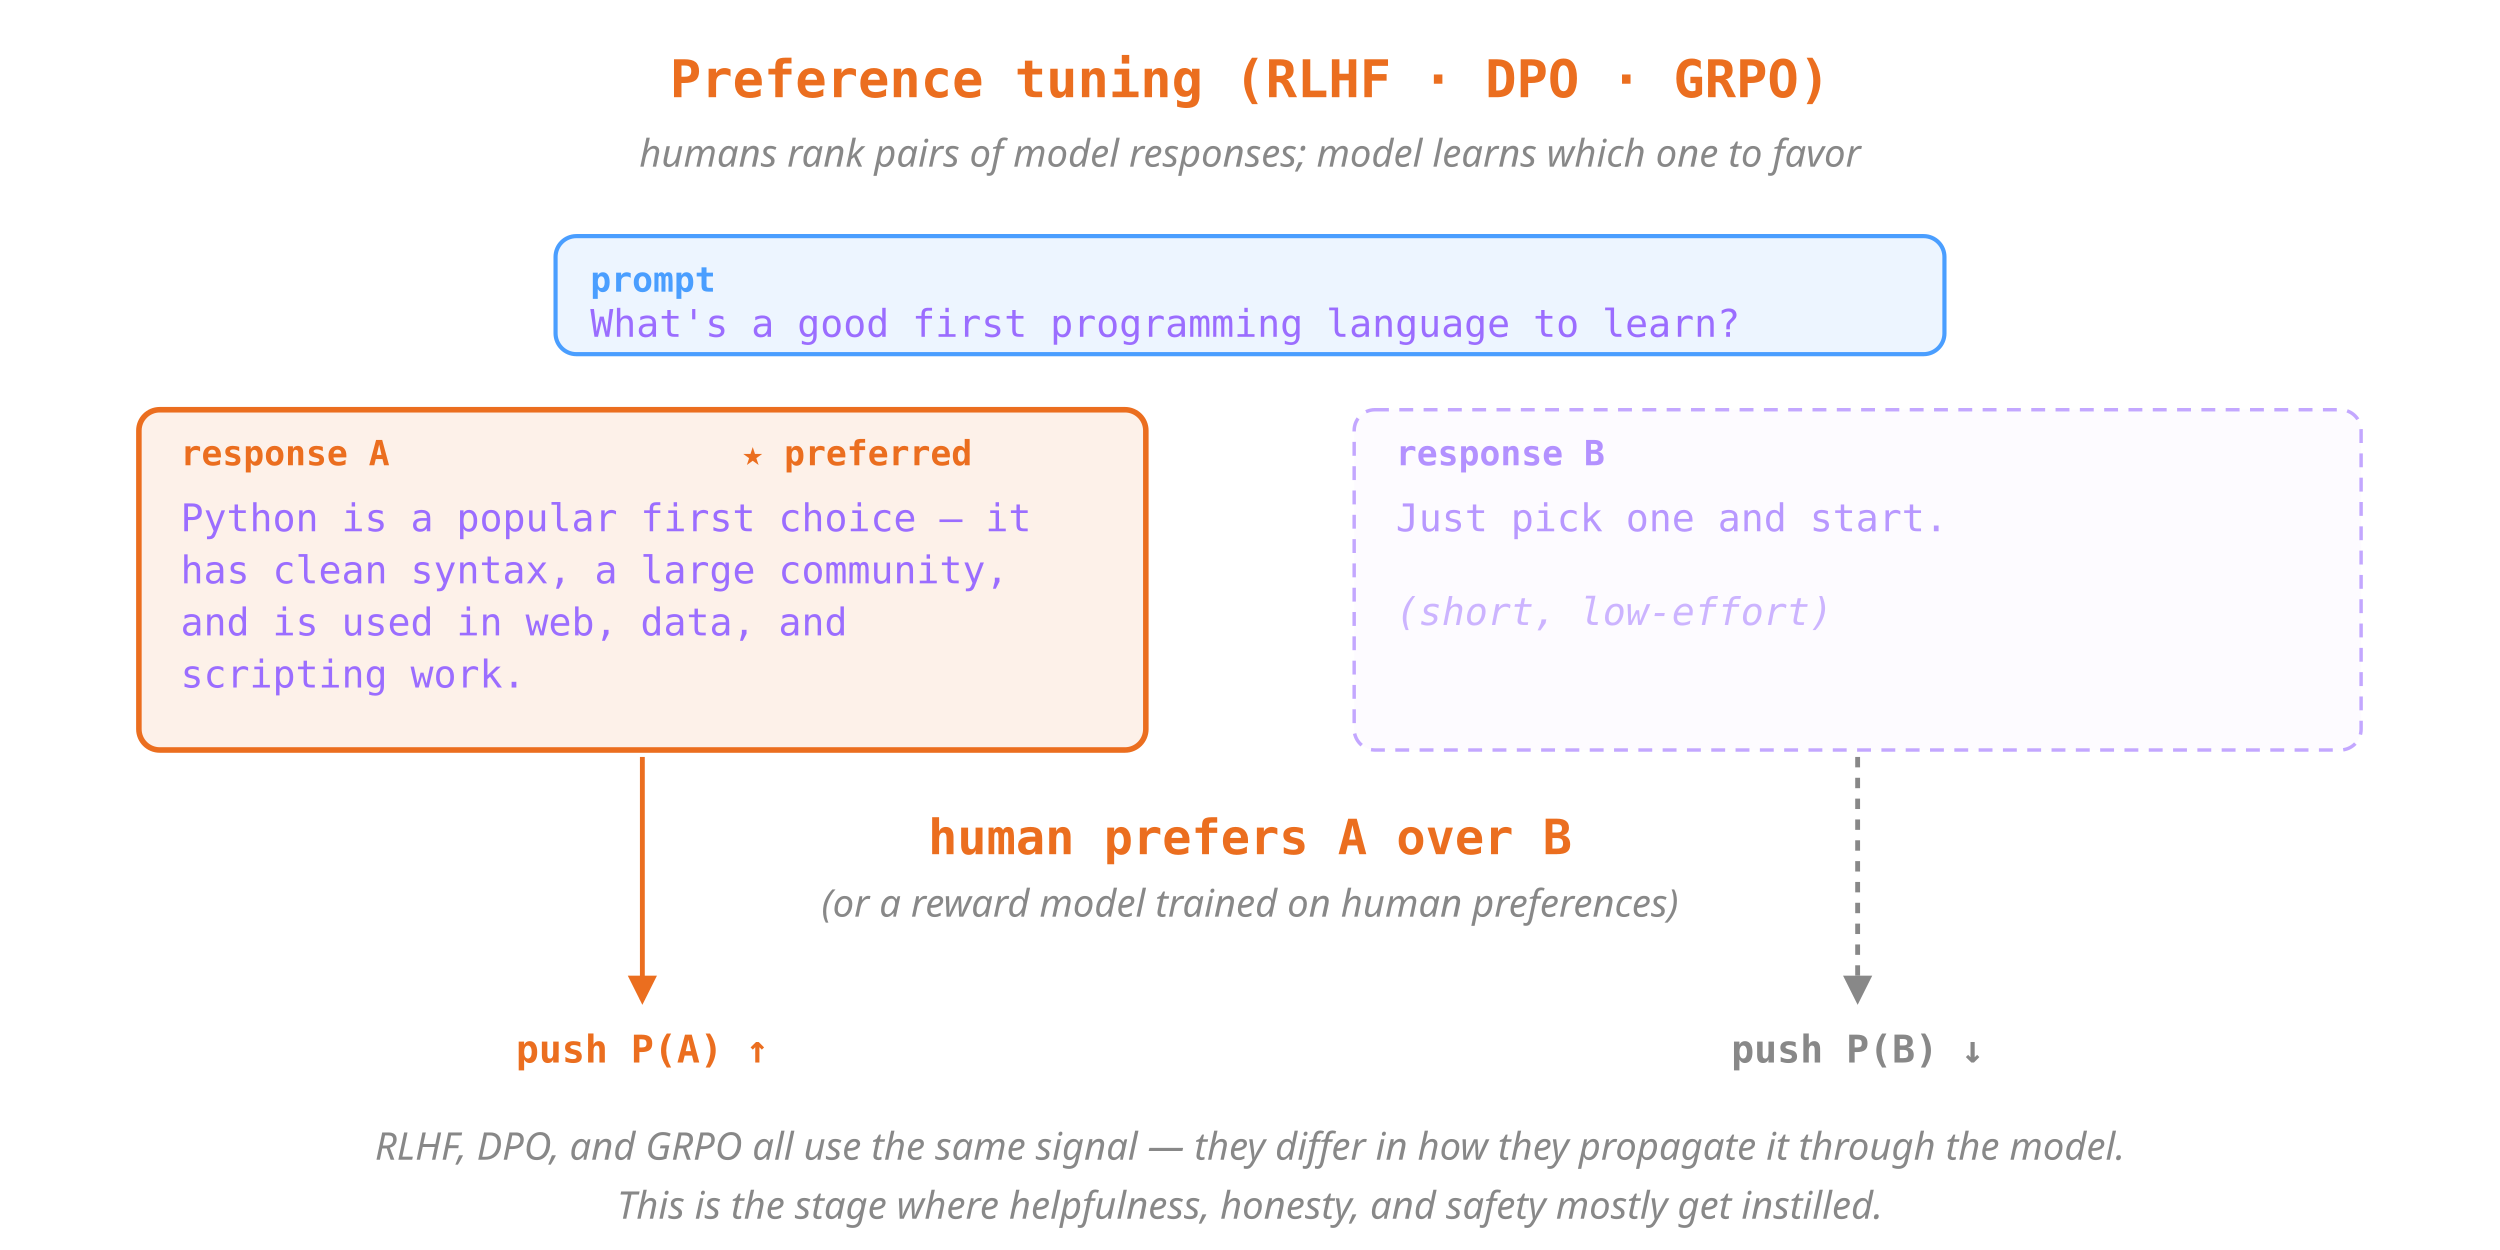
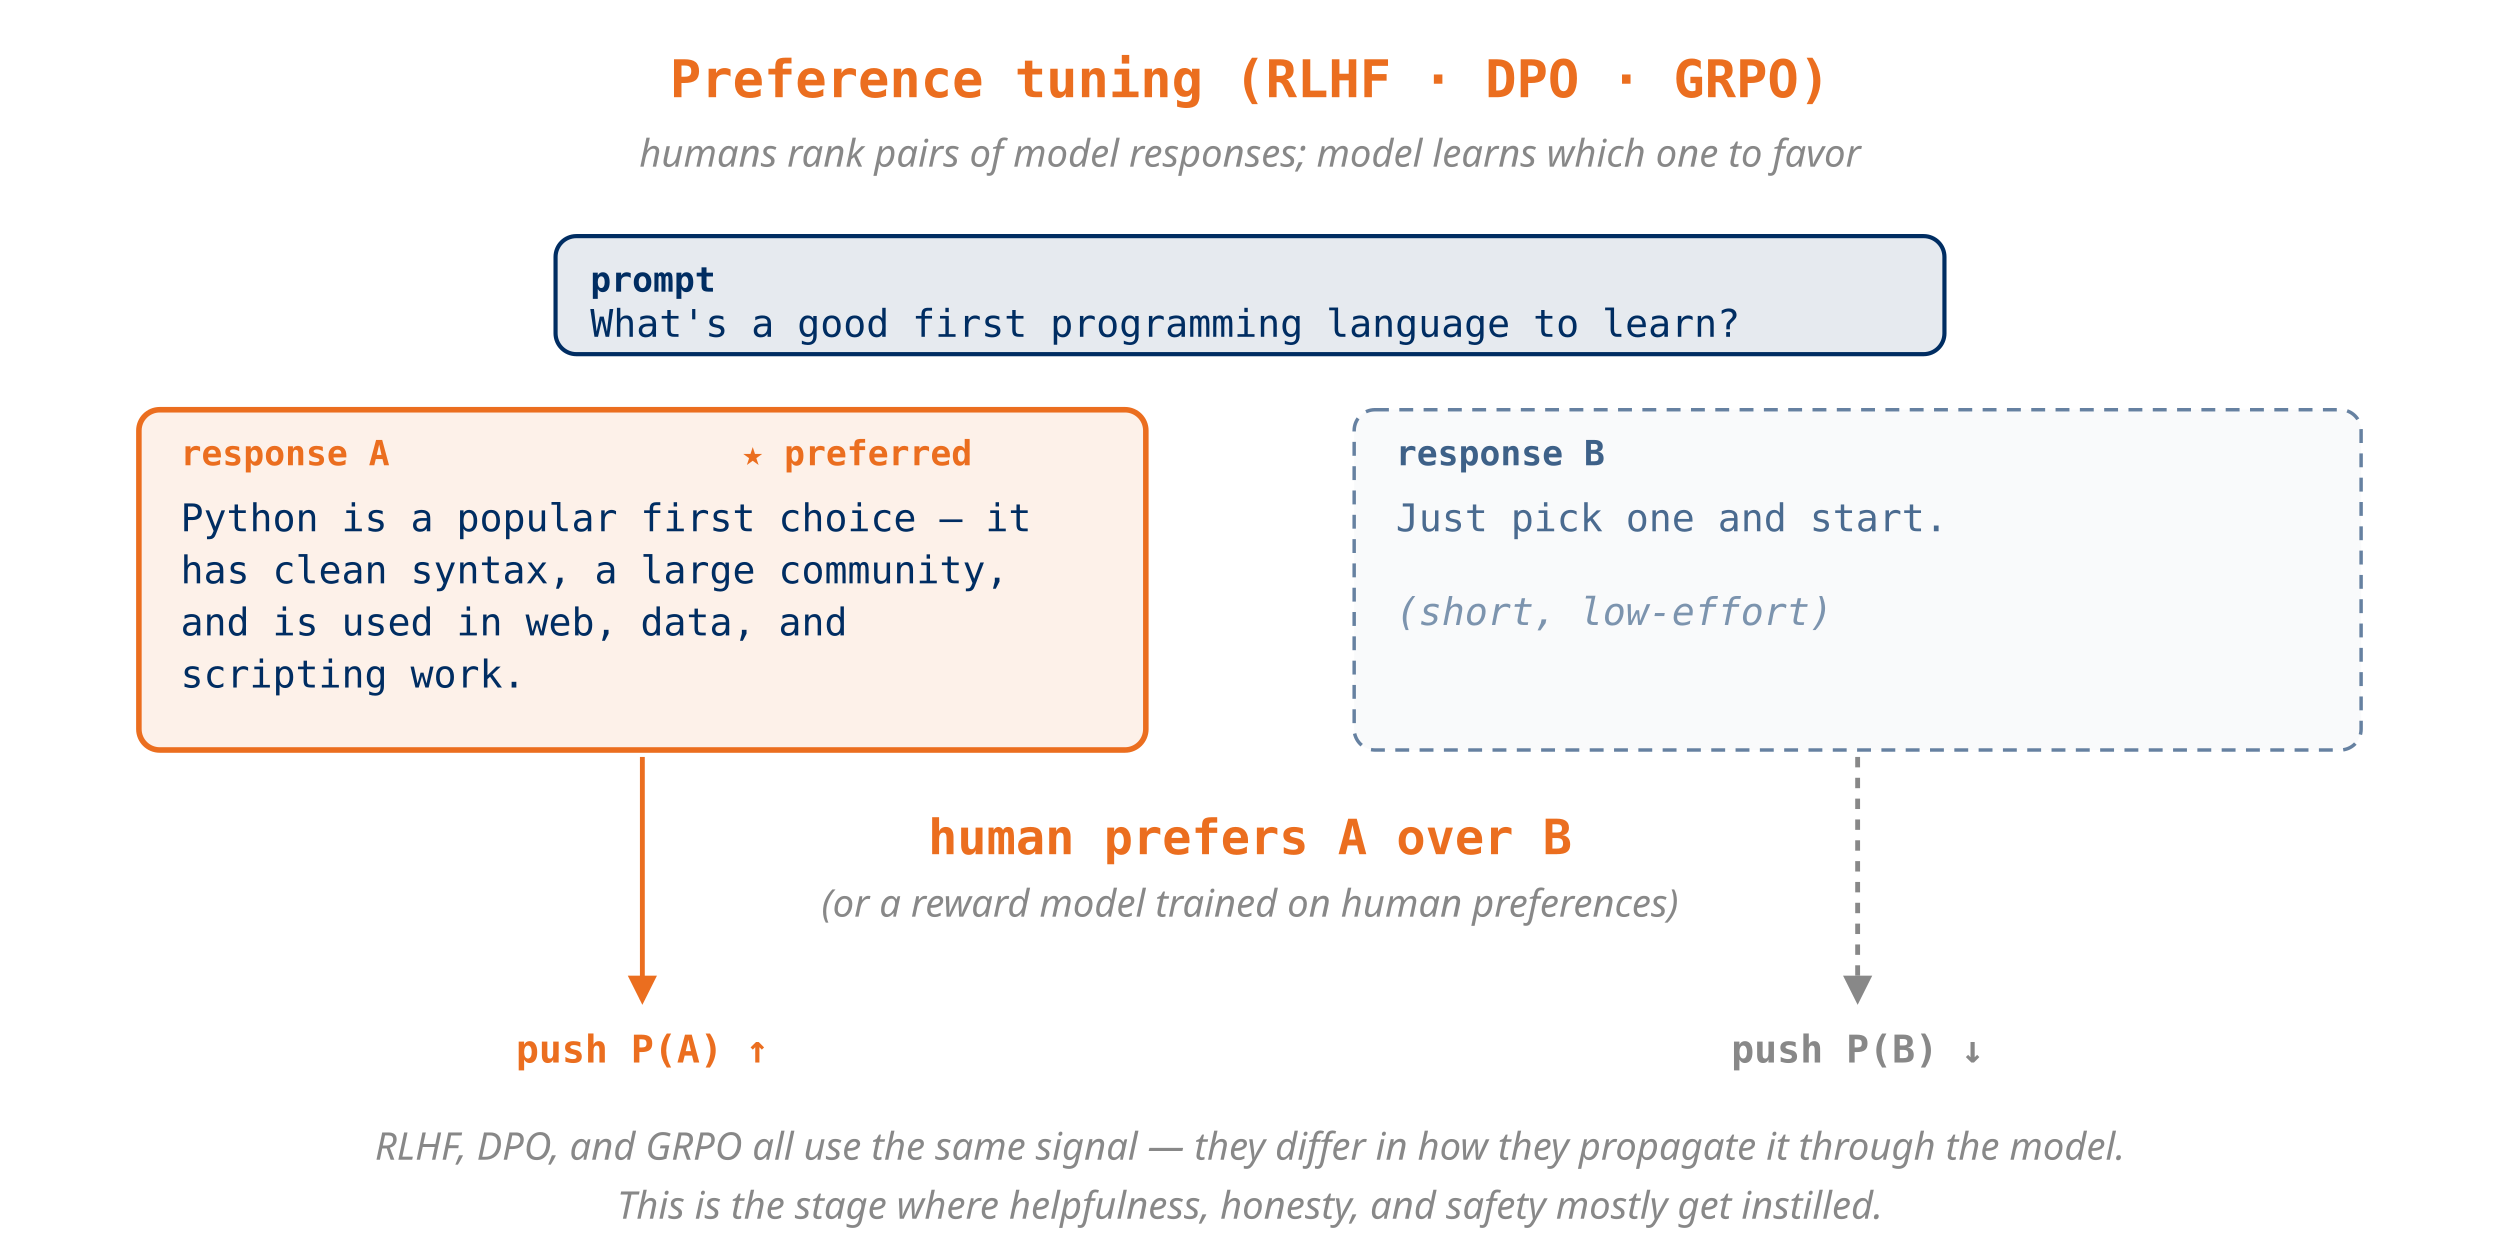
<svg xmlns="http://www.w3.org/2000/svg" viewBox="0 0 720 360" role="img" aria-label="Preference tuning: humans rank pairs of model responses and the model learns to prefer the winners">
  <defs>
    <marker id="arr-gray-t4" markerWidth="6" markerHeight="6" refX="5" refY="3" orient="auto">
      <polygon points="0,0 6,3 0,6" fill="#888" />
    </marker>
    <marker id="arr-orange-t4" markerWidth="6" markerHeight="6" refX="5" refY="3" orient="auto">
      <polygon points="0,0 6,3 0,6" fill="#EB6E1F" />
    </marker>
  </defs>
  <text x="360" y="28" text-anchor="middle" fill="#EB6E1F" font-size="15" font-family="ui-monospace, monospace" font-weight="600">Preference tuning (RLHF · DPO · GRPO)</text>
  <text x="360" y="48" text-anchor="middle" fill="#888" font-size="11" font-family="sans-serif" font-style="italic">humans rank pairs of model responses; model learns which one to favor</text>
-   <rect x="160" y="68" width="400" height="34" rx="6" ry="6" fill="rgba(74,158,255,0.10)" stroke="#4a9eff" stroke-width="1.2" />
-   <text x="170" y="84" fill="#4a9eff" font-size="10" font-family="ui-monospace, monospace" font-weight="600">prompt</text>
-   <text x="170" y="97" fill="#9b6dff" font-size="11" font-family="ui-monospace, monospace">What's a good first programming language to learn?</text>
+   <rect x="160" y="68" width="400" height="34" rx="6" ry="6" fill="rgba(0,45,98,0.10)" stroke="#002D62" stroke-width="1.2" />
+   <text x="170" y="84" fill="#002D62" font-size="10" font-family="ui-monospace, monospace" font-weight="600">prompt</text>
+   <text x="170" y="97" fill="#002D62" font-size="11" font-family="ui-monospace, monospace">What's a good first programming language to learn?</text>
  <rect x="40" y="118" width="290" height="98" rx="6" ry="6" fill="rgba(235,110,31,0.10)" stroke="#EB6E1F" stroke-width="1.6" />
  <text x="52" y="134" fill="#EB6E1F" font-size="10" font-family="ui-monospace, monospace" font-weight="600">response A</text>
  <text x="280" y="134" text-anchor="end" fill="#EB6E1F" font-size="10" font-family="ui-monospace, monospace" font-weight="600">★ preferred</text>
-   <text x="52" y="153" fill="#9b6dff" font-size="11" font-family="ui-monospace, monospace">Python is a popular first choice — it</text>
-   <text x="52" y="168" fill="#9b6dff" font-size="11" font-family="ui-monospace, monospace">has clean syntax, a large community,</text>
-   <text x="52" y="183" fill="#9b6dff" font-size="11" font-family="ui-monospace, monospace">and is used in web, data, and</text>
-   <text x="52" y="198" fill="#9b6dff" font-size="11" font-family="ui-monospace, monospace">scripting work.</text>
-   <rect x="390" y="118" width="290" height="98" rx="6" ry="6" fill="rgba(155,109,255,0.04)" stroke="#9b6dff" stroke-width="1" stroke-dasharray="4,3" opacity="0.6" />
-   <text x="402" y="134" fill="#9b6dff" font-size="10" font-family="ui-monospace, monospace" font-weight="600" opacity="0.75">response B</text>
-   <text x="402" y="153" fill="#9b6dff" font-size="11" font-family="ui-monospace, monospace" opacity="0.7">Just pick one and start.</text>
-   <text x="402" y="180" fill="#9b6dff" font-size="11" font-family="ui-monospace, monospace" opacity="0.5" font-style="italic">(short, low-effort)</text>
+   <text x="52" y="153" fill="#002D62" font-size="11" font-family="ui-monospace, monospace">Python is a popular first choice — it</text>
+   <text x="52" y="168" fill="#002D62" font-size="11" font-family="ui-monospace, monospace">has clean syntax, a large community,</text>
+   <text x="52" y="183" fill="#002D62" font-size="11" font-family="ui-monospace, monospace">and is used in web, data, and</text>
+   <text x="52" y="198" fill="#002D62" font-size="11" font-family="ui-monospace, monospace">scripting work.</text>
+   <rect x="390" y="118" width="290" height="98" rx="6" ry="6" fill="rgba(0,45,98,0.04)" stroke="#002D62" stroke-width="1" stroke-dasharray="4,3" opacity="0.6" />
+   <text x="402" y="134" fill="#002D62" font-size="10" font-family="ui-monospace, monospace" font-weight="600" opacity="0.75">response B</text>
+   <text x="402" y="153" fill="#002D62" font-size="11" font-family="ui-monospace, monospace" opacity="0.7">Just pick one and start.</text>
+   <text x="402" y="180" fill="#002D62" font-size="11" font-family="ui-monospace, monospace" opacity="0.5" font-style="italic">(short, low-effort)</text>
  <text x="360" y="246" text-anchor="middle" fill="#EB6E1F" font-size="14" font-family="ui-monospace, monospace" font-weight="600">human prefers A over B</text>
  <text x="360" y="264" text-anchor="middle" fill="#888" font-size="11" font-family="sans-serif" font-style="italic">(or a reward model trained on human preferences)</text>
  <line x1="185" y1="218" x2="185" y2="288" stroke="#EB6E1F" stroke-width="1.4" marker-end="url(#arr-orange-t4)" />
  <text x="185" y="306" text-anchor="middle" fill="#EB6E1F" font-size="11" font-family="ui-monospace, monospace" font-weight="600">push P(A) ↑</text>
  <line x1="535" y1="218" x2="535" y2="288" stroke="#888" stroke-width="1.4" stroke-dasharray="3,3" marker-end="url(#arr-gray-t4)" />
  <text x="535" y="306" text-anchor="middle" fill="#888" font-size="11" font-family="ui-monospace, monospace" font-weight="600">push P(B) ↓</text>
  <text x="360" y="334" text-anchor="middle" fill="#888" font-size="11" font-family="sans-serif" font-style="italic">RLHF, DPO, and GRPO all use the same signal — they differ in how they propagate it through the model.</text>
  <text x="360" y="351" text-anchor="middle" fill="#888" font-size="11" font-family="sans-serif" font-style="italic">This is the stage where helpfulness, honesty, and safety mostly get instilled.</text>
</svg>
